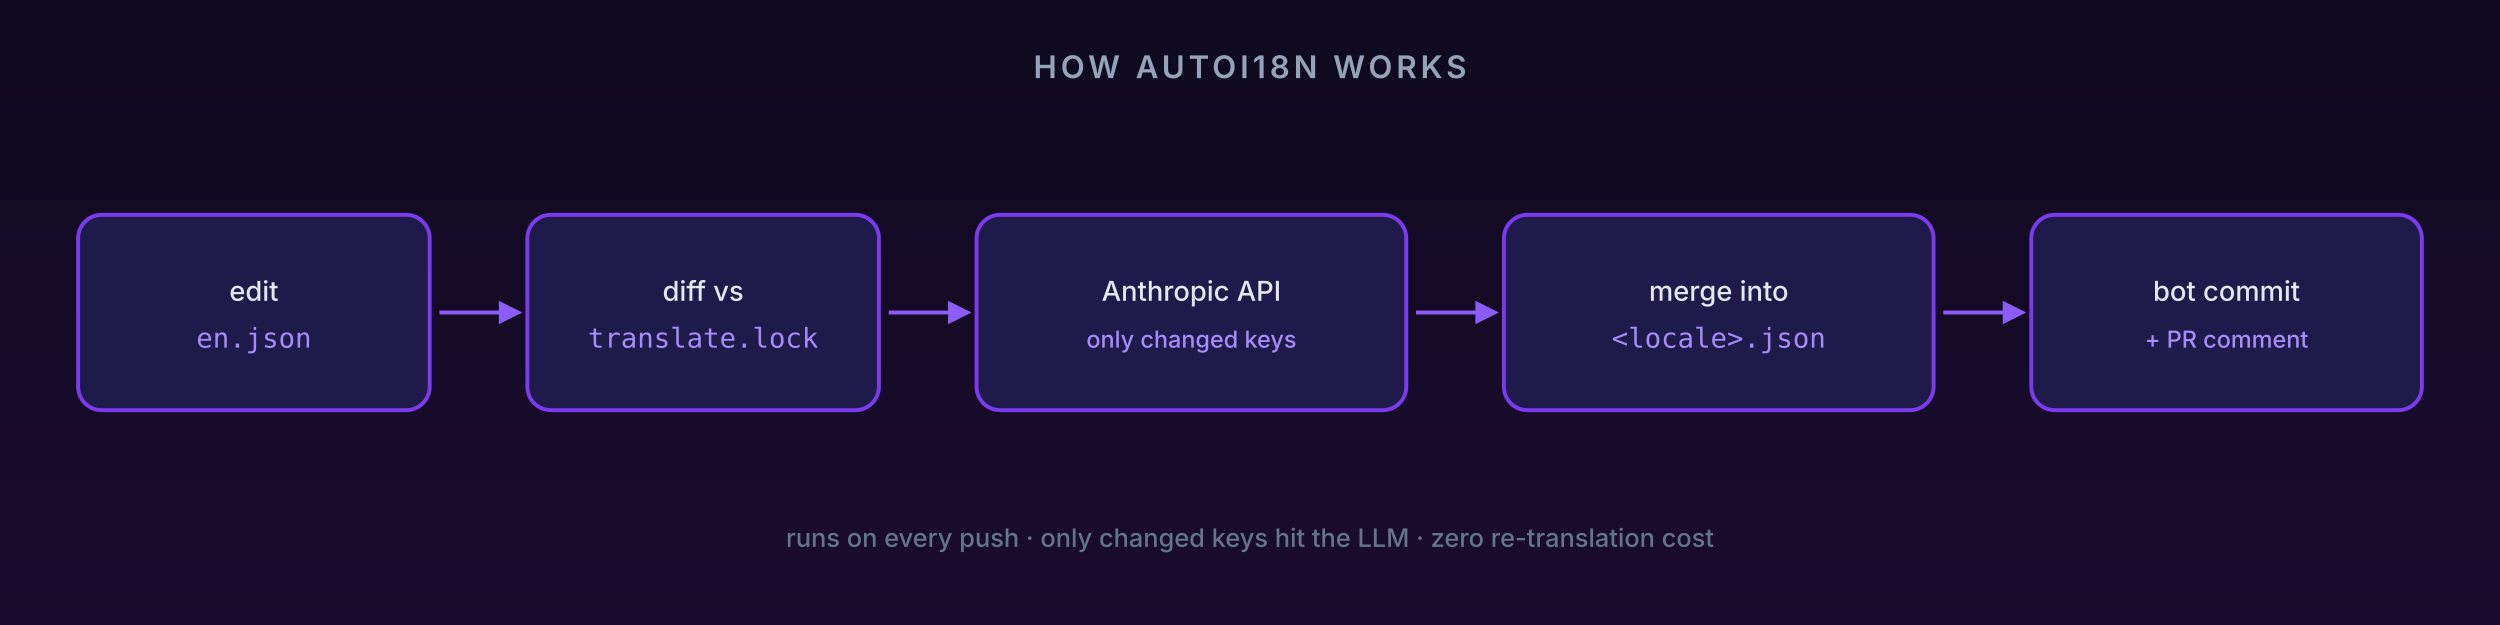
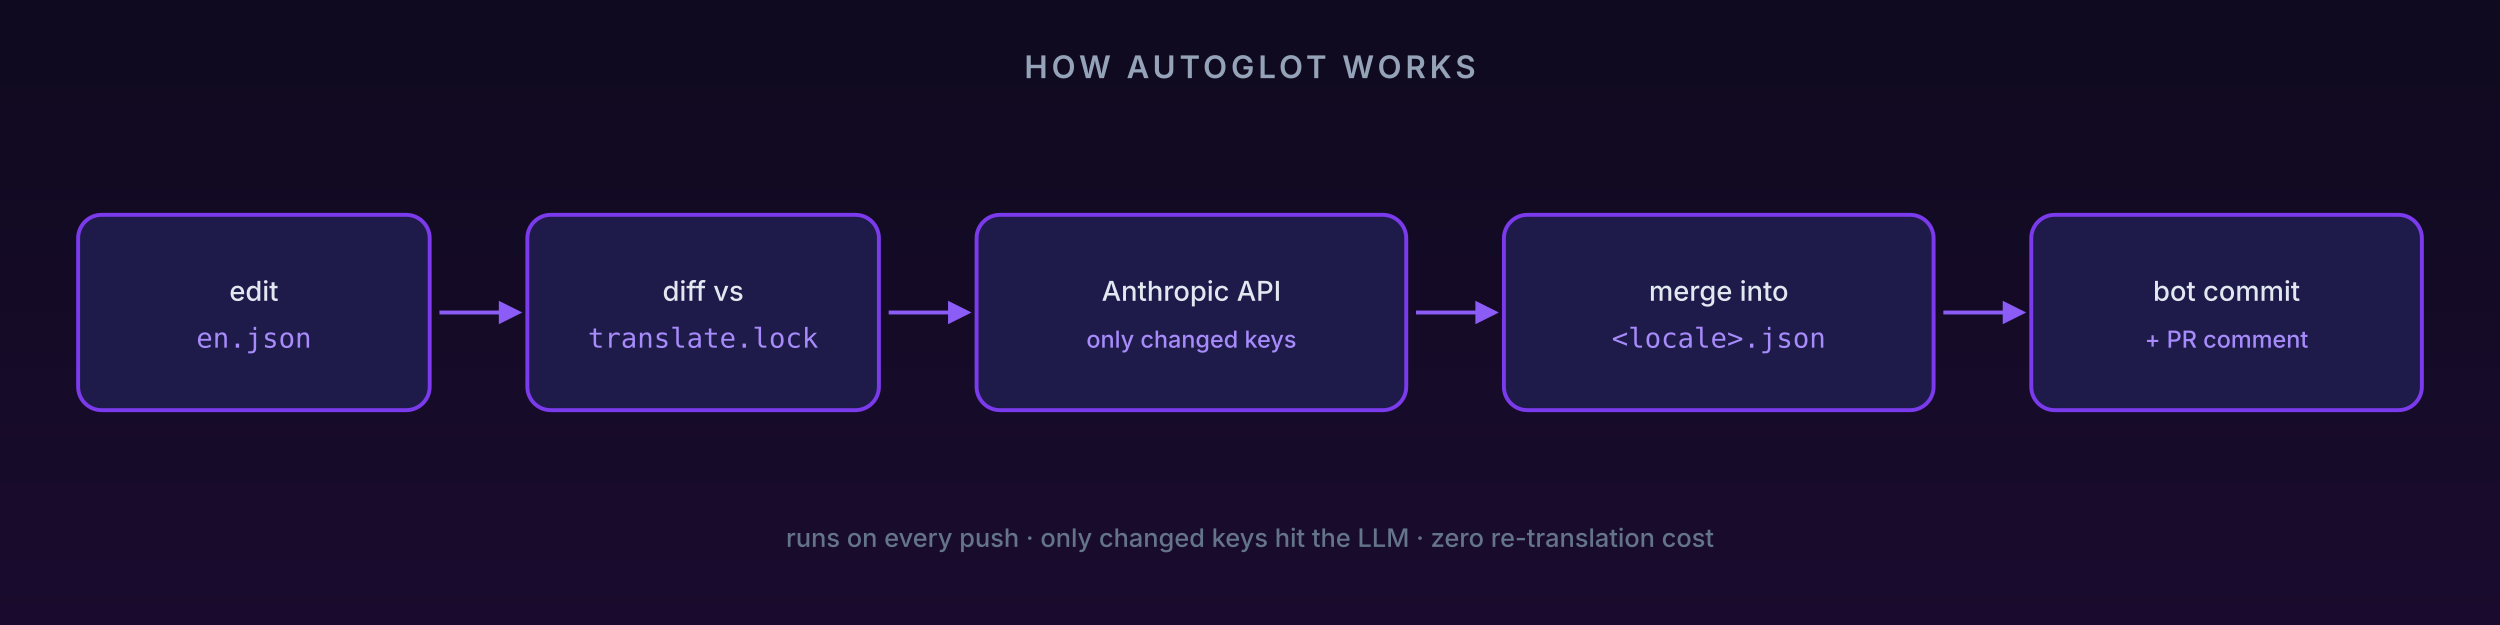
<svg xmlns="http://www.w3.org/2000/svg" viewBox="0 0 1280 320" width="1280" height="320">
  <defs>
    <linearGradient id="bg" x1="0%" y1="0%" x2="0%" y2="100%">
      <stop offset="0%" stop-color="#0f0a1f" />
      <stop offset="100%" stop-color="#1a0b2e" />
    </linearGradient>
    <marker id="arrow" viewBox="0 0 10 10" refX="8" refY="5" markerWidth="6" markerHeight="6" orient="auto-start-reverse">
      <path d="M 0 0 L 10 5 L 0 10 z" fill="#8b5cf6" />
    </marker>
  </defs>
  <rect width="1280" height="320" fill="url(#bg)" />
  <g font-family="Inter, system-ui, sans-serif" font-weight="500" font-size="14" fill="#e2e8f0" text-anchor="middle">
    <g transform="translate(40 110)">
      <rect width="180" height="100" rx="12" fill="#1e1b4b" stroke="#7c3aed" stroke-width="2" />
      <text x="90" y="44">edit</text>
      <text x="90" y="68" font-family="ui-monospace, monospace" fill="#a78bfa">en.json</text>
    </g>
    <line x1="225" y1="160" x2="265" y2="160" stroke="#8b5cf6" stroke-width="2" marker-end="url(#arrow)" />
    <g transform="translate(270 110)">
      <rect width="180" height="100" rx="12" fill="#1e1b4b" stroke="#7c3aed" stroke-width="2" />
      <text x="90" y="44">diff vs</text>
      <text x="90" y="68" font-family="ui-monospace, monospace" fill="#a78bfa">translate.lock</text>
    </g>
    <line x1="455" y1="160" x2="495" y2="160" stroke="#8b5cf6" stroke-width="2" marker-end="url(#arrow)" />
    <g transform="translate(500 110)">
      <rect width="220" height="100" rx="12" fill="#1e1b4b" stroke="#7c3aed" stroke-width="2" />
      <text x="110" y="44">Anthropic API</text>
      <text x="110" y="68" font-size="12" fill="#a78bfa">only changed keys</text>
    </g>
    <line x1="725" y1="160" x2="765" y2="160" stroke="#8b5cf6" stroke-width="2" marker-end="url(#arrow)" />
    <g transform="translate(770 110)">
      <rect width="220" height="100" rx="12" fill="#1e1b4b" stroke="#7c3aed" stroke-width="2" />
      <text x="110" y="44">merge into</text>
      <text x="110" y="68" font-family="ui-monospace, monospace" fill="#a78bfa">&lt;locale&gt;.json</text>
    </g>
    <line x1="995" y1="160" x2="1035" y2="160" stroke="#8b5cf6" stroke-width="2" marker-end="url(#arrow)" />
    <g transform="translate(1040 110)">
      <rect width="200" height="100" rx="12" fill="#1e1b4b" stroke="#7c3aed" stroke-width="2" />
      <text x="100" y="44">bot commit</text>
      <text x="100" y="68" font-size="12" fill="#a78bfa">+ PR comment</text>
    </g>
-     <text x="640" y="40" font-size="16" fill="#94a3b8" font-weight="600" letter-spacing="2">HOW AUTOI18N WORKS</text>
+     <text x="640" y="40" font-size="16" fill="#94a3b8" font-weight="600" letter-spacing="2">HOW AUTOGLOT WORKS</text>
    <text x="640" y="280" font-size="13" fill="#64748b">runs on every push · only changed keys hit the LLM · zero re-translation cost</text>
  </g>
</svg>
